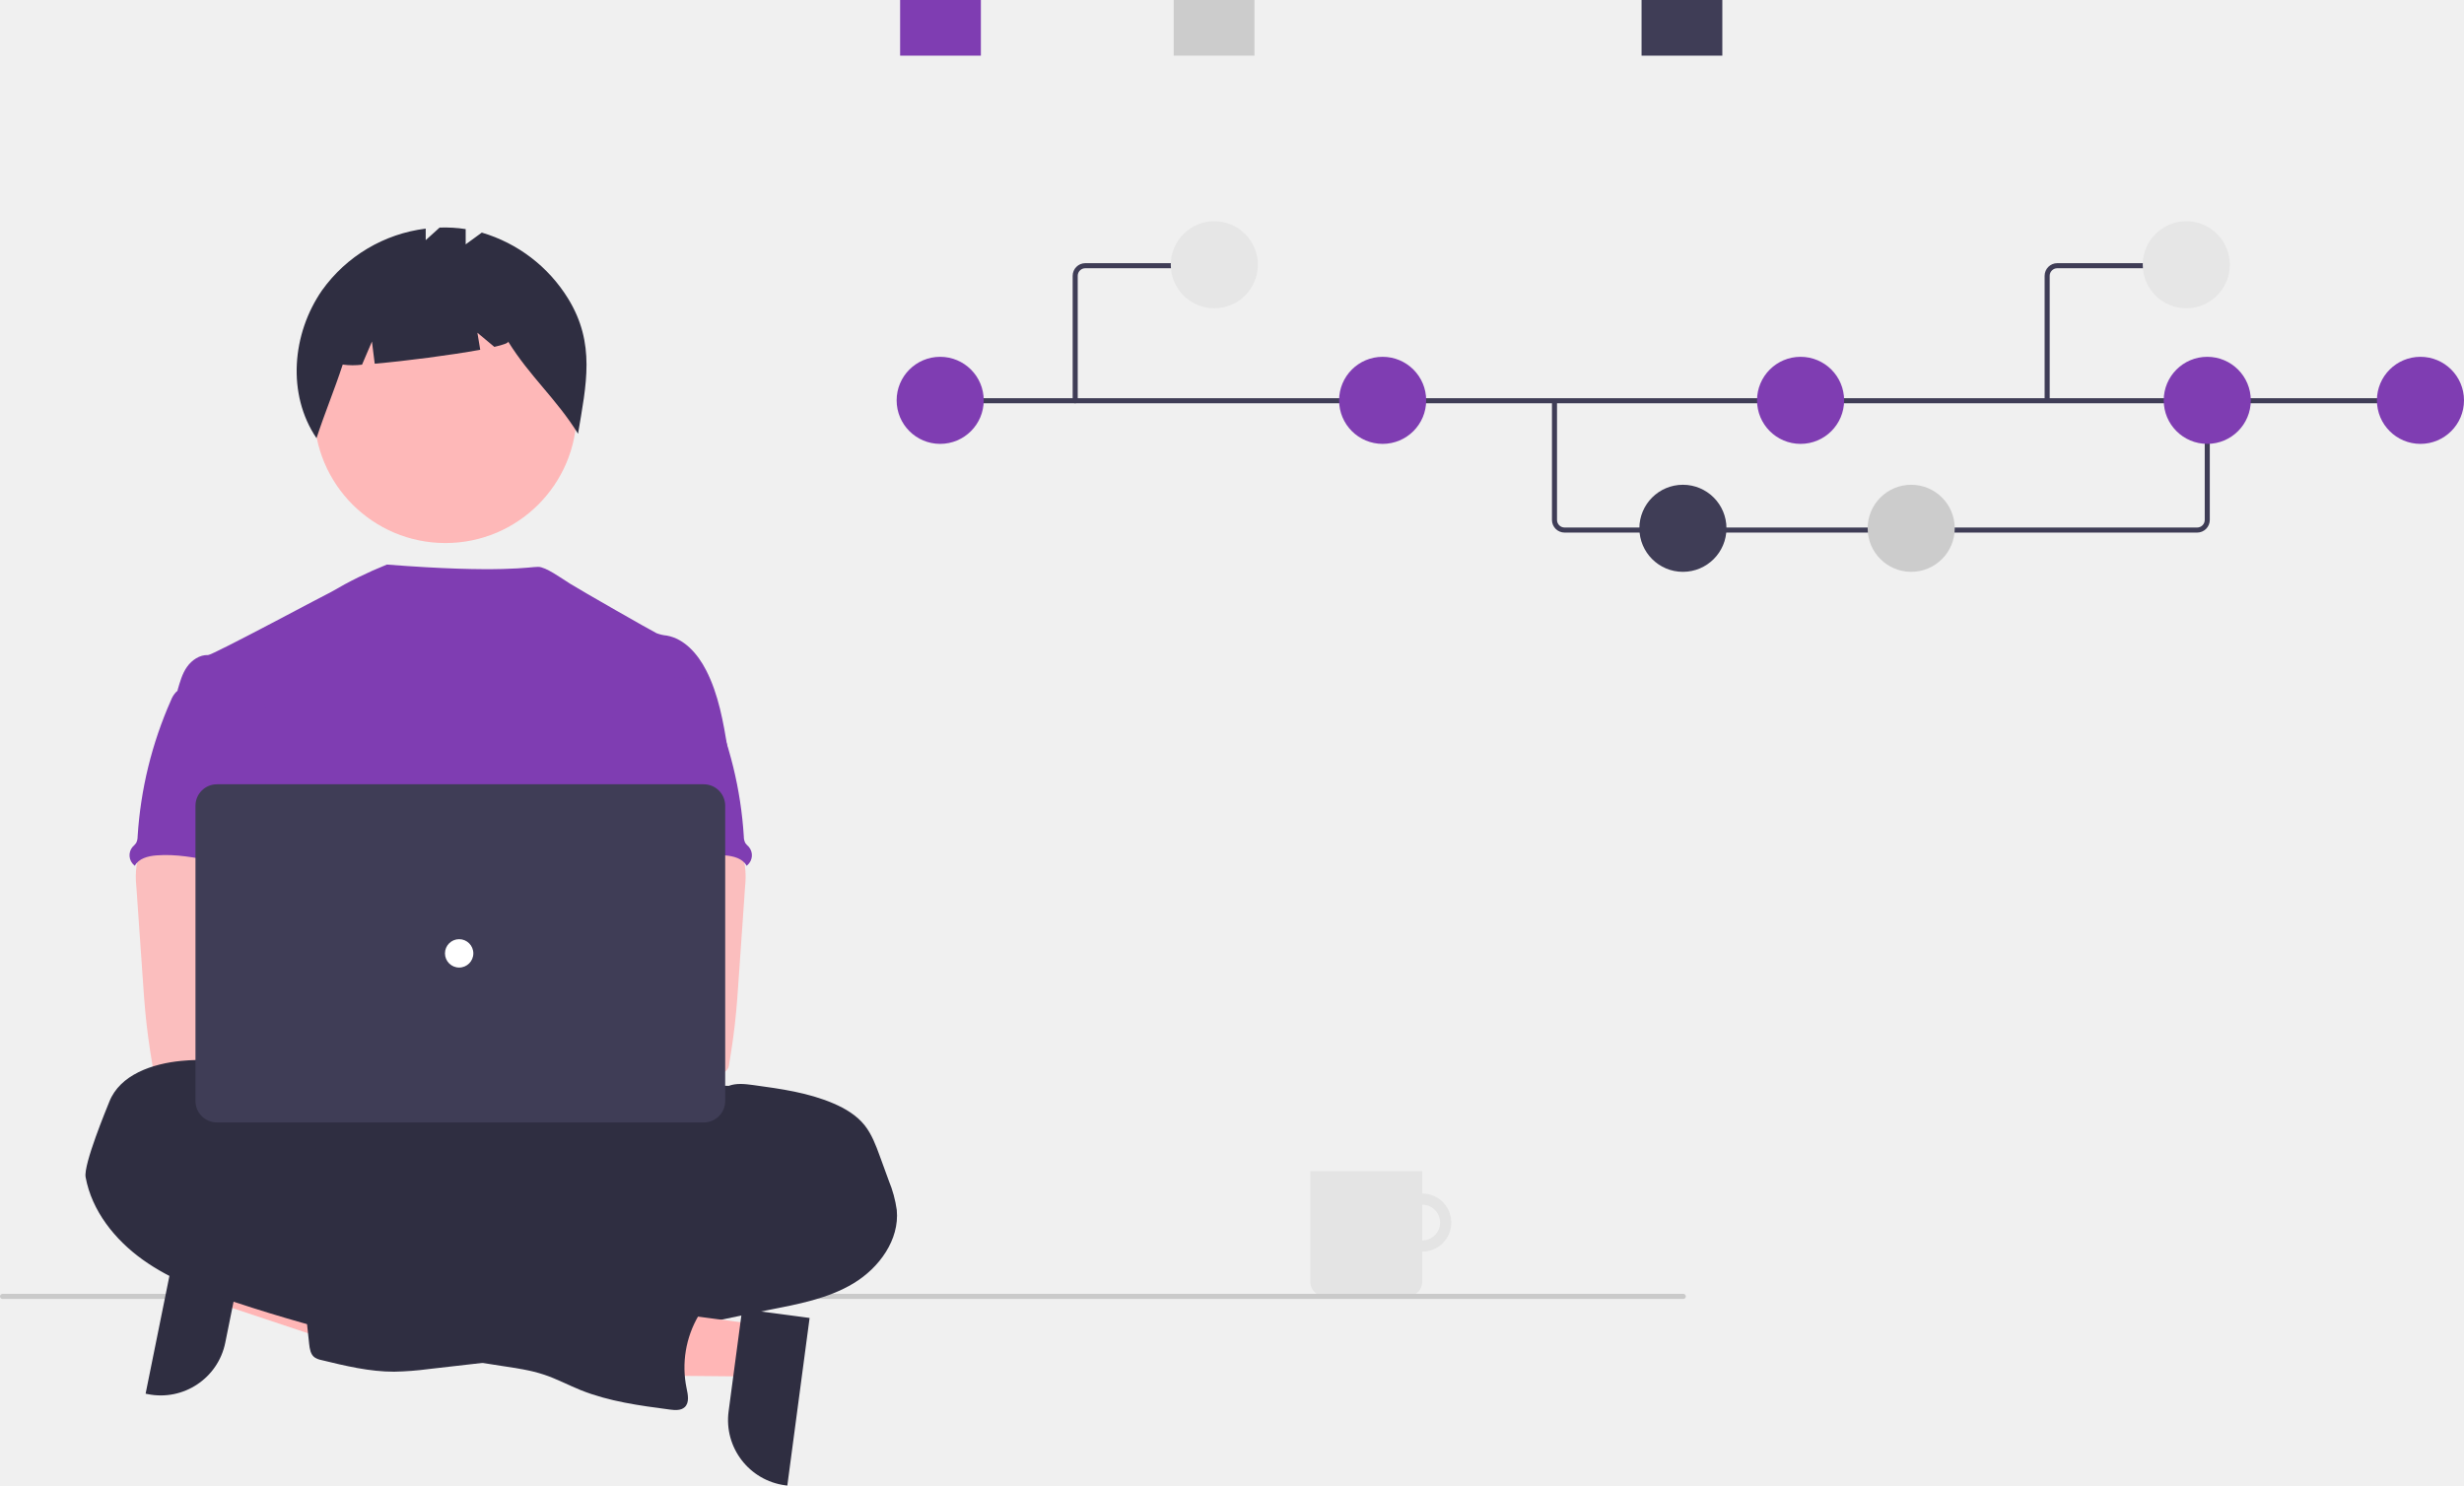
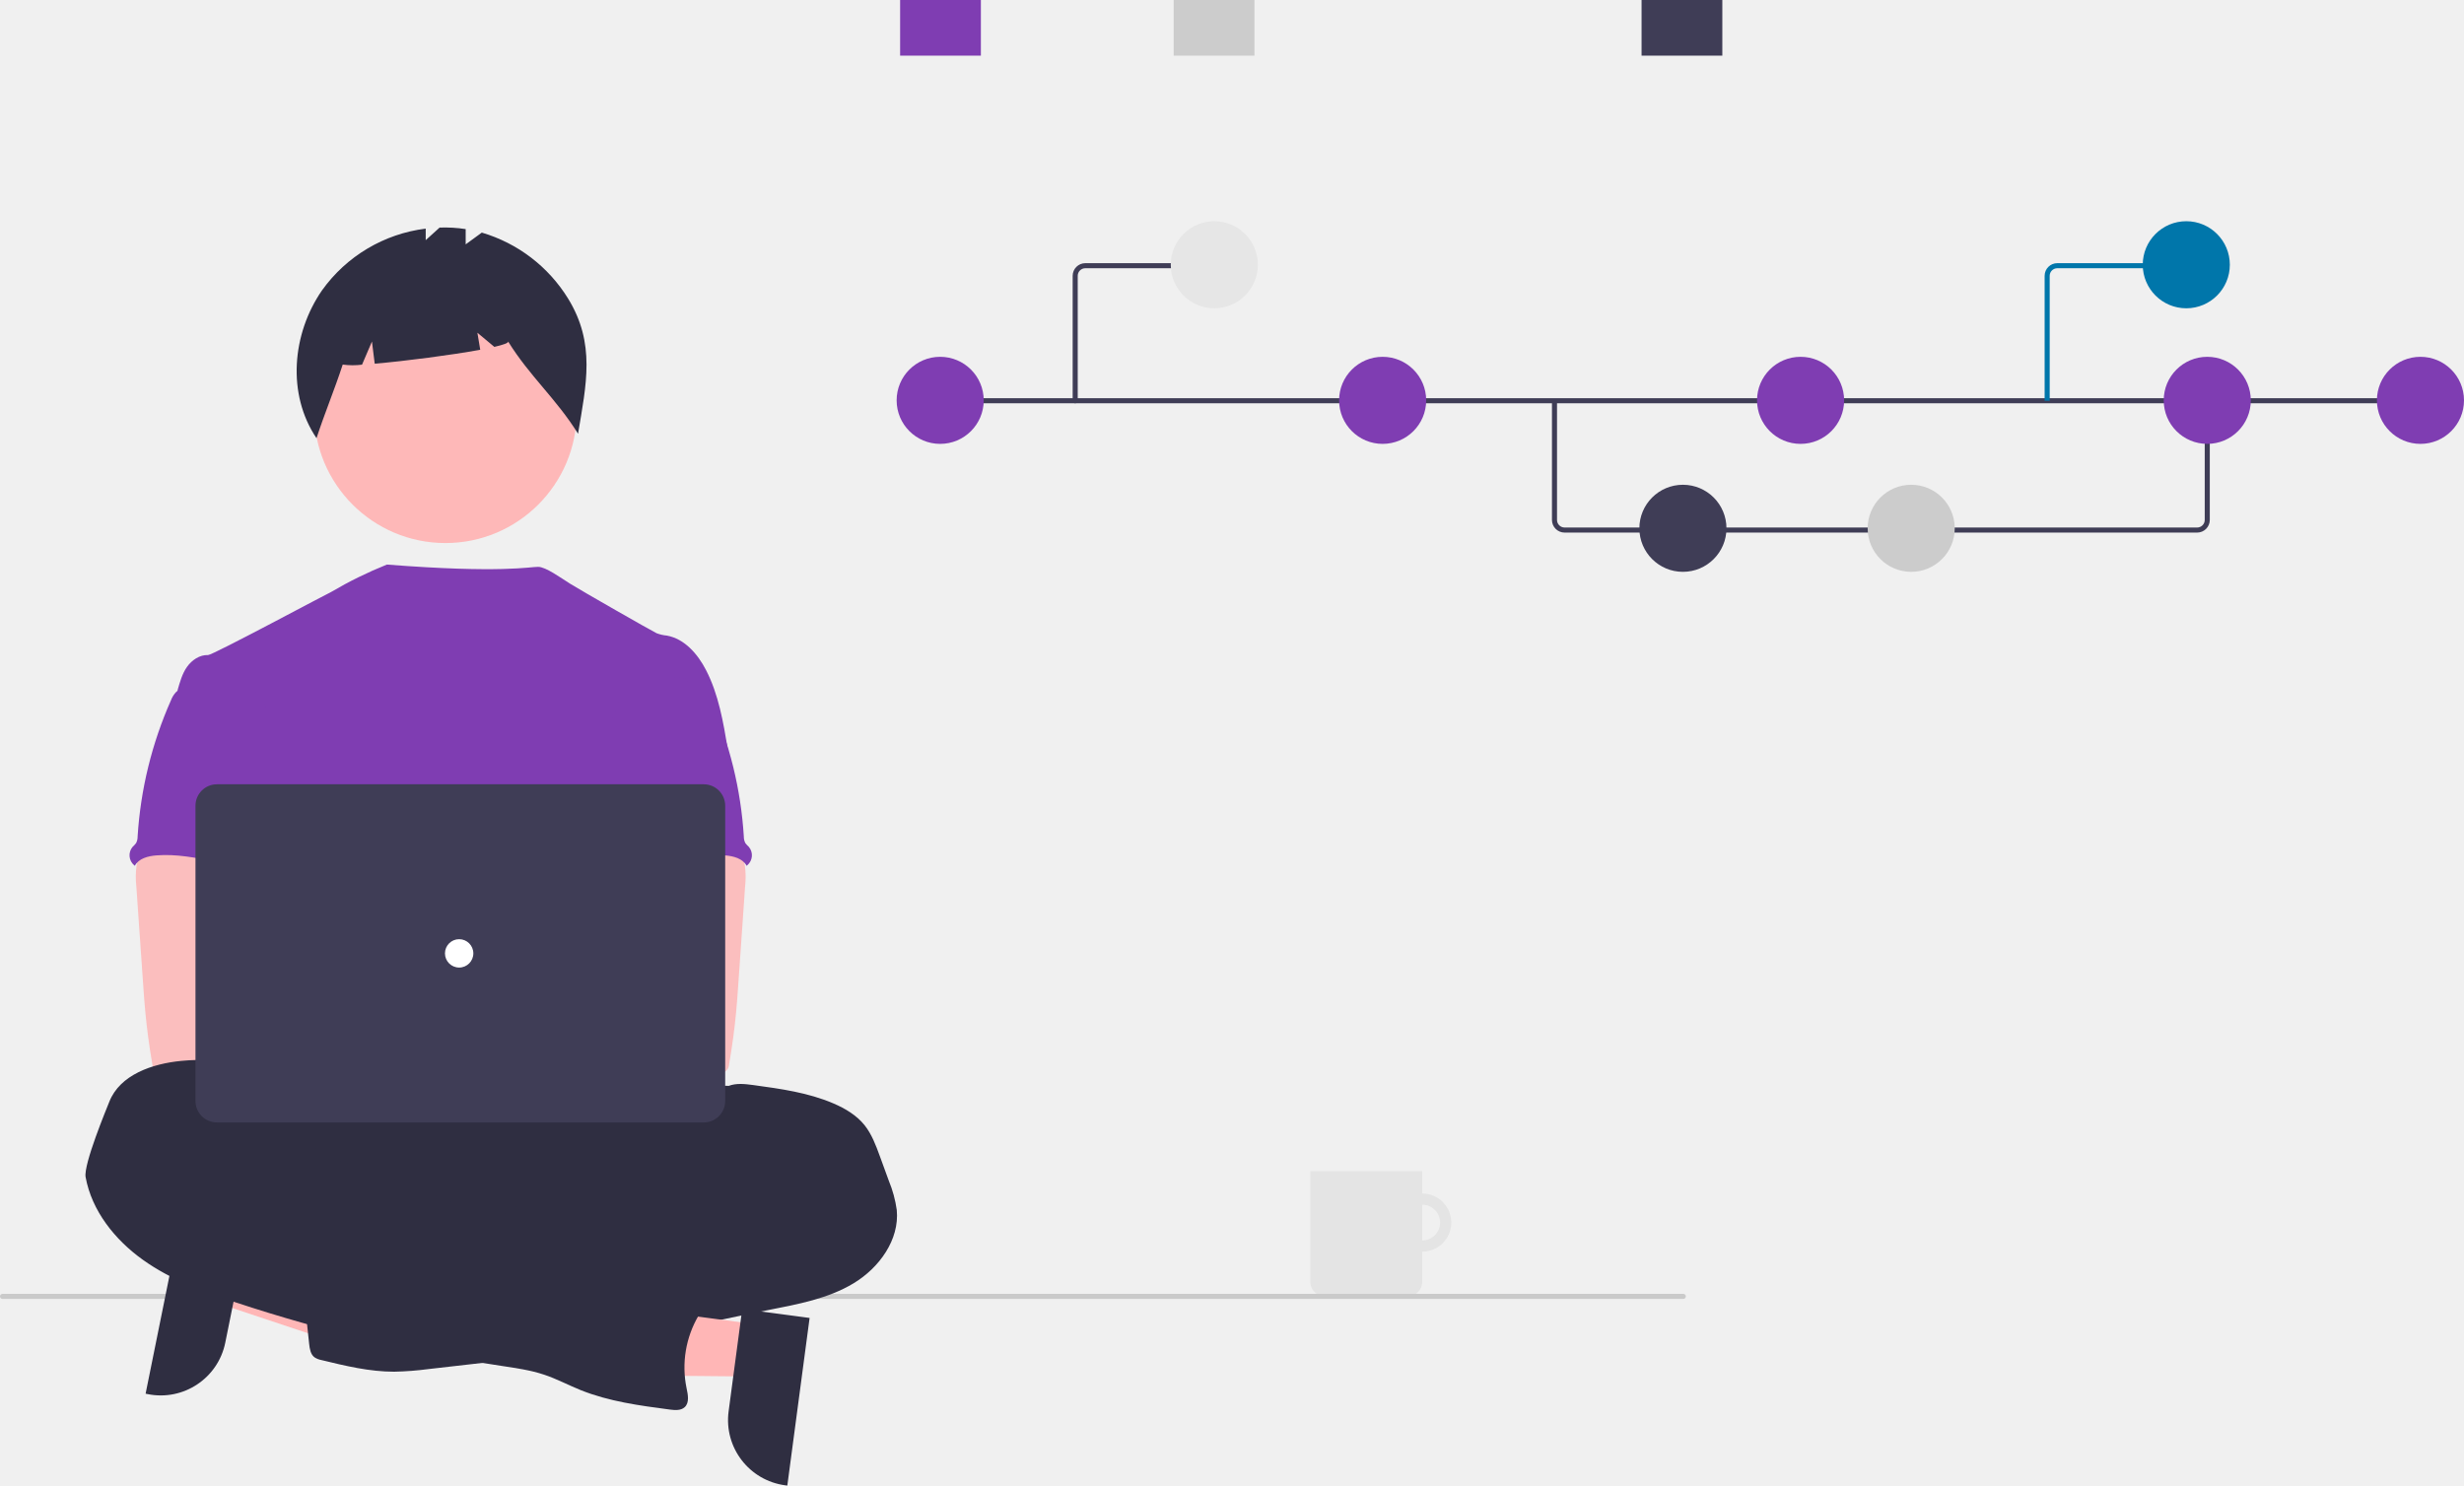
<svg xmlns="http://www.w3.org/2000/svg" data-name="Layer 1" width="973.461" height="587.025" viewBox="0 0 973.461 587.025">
  <g id="f9b32178-6d95-472d-b482-6662972666de" data-name="Group 100">
    <path id="f4b94a19-cbe0-459a-95a6-6ea3b3d72055-268" data-name="Path 1465" d="M675.147,628.1a11.49,11.49,0,1,0,11.49,11.49h0A11.49,11.49,0,0,0,675.147,628.1Zm0,18.561a7.071,7.071,0,1,1,7.071-7.071v0A7.071,7.071,0,0,1,675.147,646.661Z" transform="translate(-113.2693 -156.4874)" fill="#e4e4e4" />
    <path id="abc0e0b3-f22e-4bee-9929-c6879640924e-269" data-name="Path 1467" d="M630.954,619.261h44.193v43.739a5.757,5.757,0,0,1-5.757,5.757h-32.679a5.757,5.757,0,0,1-5.757-5.757V619.261Z" transform="translate(-113.2693 -156.4874)" fill="#e4e4e4" />
  </g>
  <path id="e24b6f19-a0a0-4e73-9cfc-bbb7635ad236-270" data-name="Path 944" d="M778.403,669.758h-664.237a1.006,1.006,0,0,1,0-2h664.237a1.006,1.006,0,0,1,0,2Z" transform="translate(-113.2693 -156.4874)" fill="#cacaca" />
  <polygon points="89.41 494.381 85.302 514.694 161.695 540.208 167.759 510.228 89.41 494.381" fill="#ffb6b6" />
  <path d="M210.36,647.029l-8.091,40.003-0.0.002a26.011,26.011,0,0,1-30.65,20.335l-.828-.168,13.248-65.496Z" transform="translate(-113.2693 -156.4874)" fill="#2f2e41" />
  <circle id="fd4e5ab9-ffc8-4bbb-9267-3af70c31dae1" data-name="Ellipse 276" cx="175.979" cy="162.713" r="51.871" fill="#feb8b8" />
  <path id="a8c9bbe2-1461-49cf-8211-f8d251166dc5-271" data-name="Path 1461" d="M337.697,274.45a59.907,59.907,0,0,0-34.081-26.052l-6.368,4.647v-6.034a55.143,55.143,0,0,0-10.3-.6l-5.494,4.971v-4.558a59.335,59.335,0,0,0-40.932,24.347c-11.931,17.2-13.945,41.129-2.21,58.467,3.221-9.9,7.131-19.189,10.353-29.088a29.299,29.299,0,0,0,7.633.037l3.919-9.145,1.095,8.758c12.148-1.058,30.166-3.382,41.682-5.511l-1.12-6.719,6.7,5.583c3.528-.812,5.623-1.549,5.45-2.112,8.565,13.808,19.047,22.627,27.611,36.435C344.888,308.406,348.632,292.217,337.697,274.45Z" transform="translate(-113.2693 -156.4874)" fill="#2f2e41" />
  <ellipse id="f6be96d1-713f-4c17-812c-ecd79c56fe95" data-name="Ellipse 260" cx="192.856" cy="464.787" rx="133.56" ry="37.359" fill="#2f2e41" />
  <path d="M400.808,452.588c-1.784-10.731-3.624-21.668-8.611-31.335-3.278-6.332-8.481-12.366-15.495-13.618a14.99,14.99,0,0,1-4.035-.934c-2.055-.99-29.673-16.756-34.063-19.502-3.769-2.357-9.719-6.722-12.719-6.722-3.018-.066-14.591,2.627-59.76-.904a163.141,163.141,0,0,0-22.01,10.822c-.146-.096-46.882,25.001-48.638,24.935-3.325-.14-6.416,1.989-8.322,4.67-1.906,2.681-2.8,6-3.736,9.209,10.208,22.733,19.548,45.495,29.757,68.228a5.821,5.821,0,0,1,.738,2.8,6.834,6.834,0,0,1-1.27,2.8c-5.006,8.042-4.847,18.157-4.3,27.609.547,9.452,1.224,19.436-3,27.908-1.149,2.326-2.643,4.455-3.736,6.781-2.559,5.268-3.484,22.117-1.989,27.777l187.267,5.365C382.86,587.409,400.808,452.588,400.808,452.588Z" transform="translate(-113.2693 -156.4874)" fill="#7f3db2" />
  <path id="eb41f72e-aba6-4a16-bf55-c7027d2f1a4b-272" data-name="Path 1421" d="M167.233,498.445a33.063,33.063,0,0,0-.112,8.154l2.684,38.546c.252,3.633.5,7.257.841,10.881.644,7.033,1.606,14.01,2.8,20.977a3.736,3.736,0,0,0,3.829,3.633c11.815,2.5,24.022,2.4,36.08,1.719,18.4-1.027,65.474-2.97,68.35-6.706s1.2-9.779-2.55-12.8-65.871-10.386-65.871-10.386c.607-4.81,2.438-9.34,4.175-13.907,3.12-8.1,6.034-16.466,6.09-25.143s-3.213-17.8-10.321-22.771c-5.847-4.081-13.375-4.838-20.5-4.67-5.184.149-14.141-1.093-18.876.934C170.105,488.556,167.933,494.776,167.233,498.445Z" transform="translate(-113.2693 -156.4874)" fill="#fbbebe" />
  <path id="a363f2f7-2464-40a1-ad01-344825aa0b75-273" data-name="Path 1423" d="M401.141,585.578c3.11-1.186,6.538-.757,9.872-.308,10.732,1.466,21.622,2.97,31.569,7.257,4.67,2,9.116,4.67,12.273,8.6,2.8,3.54,4.436,7.874,5.987,12.142l3.587,9.826a47.3,47.3,0,0,1,3.129,11.516c1.121,11.759-6.921,22.845-17.036,28.954s-22.023,8.284-33.624,10.563-23.247,4.8-34.8,7.472a140.086,140.086,0,0,1-16.373,3.222c-12.366,1.4-25.292-.663-37.042,3.428-4.67,1.635-9.256,4.063-14.1,5.193a87.745,87.745,0,0,1-9.751,1.485l-22.238,2.54a121.313,121.313,0,0,1-13.636,1.046c-9.713,0-19.268-2.3-28.7-4.6a7.258,7.258,0,0,1-2.8-1.13c-1.494-1.177-1.821-3.26-2.036-5.146q-1.429-12.525-2.5-25.077c-.224-2.718-.392-5.66,1.093-7.948,1.868-2.8,5.511-3.68,8.836-4.222a230.58,230.58,0,0,1,42.665-2.961c5.426-5.426,14.374-5.454,21.482-8.406a63.897,63.897,0,0,0,7.575-4.119,99.001,99.001,0,0,1,41.59-13.141,38.714,38.714,0,0,0,8.509-1.214c5.5-1.709,10.517-6.361,16.167-5.221.7-1.933,1.186-4.521,2.8-5.847.8-.682,1.793-1.139,2.531-1.868,1.56-1.578,1.7-4.063,1.466-6.267s-.757-4.464-.187-6.613a9.141,9.141,0,0,1,1.037-2.307C391.278,587.595,395.509,585.111,401.141,585.578Z" transform="translate(-113.2693 -156.4874)" fill="#2f2e41" />
  <path id="b53ad979-99f4-4c6e-a0f8-957060c42096-274" data-name="Path 1430" d="M182.88,429.901a9.667,9.667,0,0,0-2.073,3.316,156.78,156.78,0,0,0-13.169,53.816,5.38,5.38,0,0,1-.607,2.606,11.403,11.403,0,0,1-1.373,1.485,5.156,5.156,0,0,0,.617,7.266q.127.107.261.206c1.541-2.9,5.23-3.848,8.509-4.1,15.7-1.242,31.036,6.062,46.783,5.511-1.111-3.839-2.709-7.528-3.615-11.413-4.007-17.251,5.987-36.033-.14-52.649-1.224-3.325-3.269-6.594-6.491-8.051a17.291,17.291,0,0,0-4.156-1.1c-3.979-.719-11.9-3.792-15.747-2.559-1.42.458-1.98,1.793-3.157,2.6C186.734,427.977,184.362,428.397,182.88,429.901Z" transform="translate(-113.2693 -156.4874)" fill="#7f3db2" />
  <path id="a1197c30-bfd4-4098-bcf9-2468e7a33bf1-275" data-name="Path 1421" d="M400.921,486.906c-4.735-2.027-13.692-.785-18.876-.934-7.125-.168-14.653.589-20.5,4.67-7.108,4.971-10.377,14.094-10.321,22.771s2.97,17.043,6.09,25.143c1.737,4.567,3.568,9.097,4.175,13.907,0,0-62.121,7.365-65.871,10.386s-5.426,9.064-2.55,12.8,92.615,7.487,104.43,4.987a3.736,3.736,0,0,0,3.829-3.633c1.194-6.967,2.156-13.944,2.8-20.977.341-3.624.589-7.248.841-10.881l2.684-38.546a33.064,33.064,0,0,0-.112-8.154C406.84,494.776,404.668,488.556,400.921,486.906Z" transform="translate(-113.2693 -156.4874)" fill="#fbbebe" />
  <path id="ebe46053-6aac-4aa7-8615-21a6fa79538d-276" data-name="Path 1430" d="M386.251,426.835c-1.177-.807-1.737-2.142-3.157-2.6-3.847-1.233-11.768,1.84-15.747,2.559a17.291,17.291,0,0,0-4.156,1.1c-3.222,1.457-5.267,4.726-6.491,8.051-6.127,16.616,3.867,35.398-.14,52.649-.906,3.885-2.504,7.574-3.615,11.413,15.747.551,31.083-6.753,46.783-5.511,3.279.252,6.968,1.2,8.509,4.1q.134-.099.261-.206a5.156,5.156,0,0,0,.617-7.266,11.401,11.401,0,0,1-1.373-1.485,5.38,5.38,0,0,1-.607-2.606,156.78,156.78,0,0,0-13.169-53.816,9.667,9.667,0,0,0-2.073-3.316C390.411,428.397,388.039,427.977,386.251,426.835Z" transform="translate(-113.2693 -156.4874)" fill="#7f3db2" />
  <polygon points="299.243 523.378 296.513 543.921 215.975 543.166 220.005 512.846 299.243 523.378" fill="#ffb6b6" />
  <path d="M433.122,677.272l-8.804,66.24-.838-.111a26.011,26.011,0,0,1-22.356-29.208l0-.002,5.377-40.457Z" transform="translate(-113.2693 -156.4874)" fill="#2f2e41" />
  <path id="a0b0f7ea-4ed9-4447-aa64-e2335b2c3196-277" data-name="Path 1427" d="M223.039,595.974c0,.934-1.466,0-1.6-1-1.027-7.556-7.024-13.786-14.01-16.812s-14.944-3.185-22.509-2.466c-11.441,1.083-24.284,5.464-28.468,16.158-.99,2.5-10.264,24.76-9.359,29.766,2.438,13.356,11.572,24.779,22.64,32.69s24,12.637,36.9,16.9a639.949,639.949,0,0,0,104.607,24.984c5.753.869,11.563,1.672,17.073,3.521,4.931,1.653,9.545,4.128,14.365,6.071,11.208,4.5,23.266,6.108,35.211,7.687,2.036.262,4.371.448,5.875-.934,1.943-1.8,1.3-4.941.747-7.528a40.488,40.488,0,0,1,4.773-28.729c2-3.362,4.6-6.809,4.222-10.7-.448-4.539-4.969-7.752-9.471-8.481s-9.078.346-13.6.934a7.285,7.285,0,0,1-4.623-.458,9.235,9.235,0,0,1-1.812-1.606,20.482,20.482,0,0,0-23.854-3.334c-1.672.934-4.2-1.149-5.94-1.933l-19.642-8.892c-22.565-10.208-45.242-20.464-69.115-26.927a14.514,14.514,0,0,1-5.324-2.214c-1.186-.934-2.036-2.2-3.129-3.241-2.382-2.251-5.7-3.148-8.555-4.745S222.385,599.177,223.039,595.974Z" transform="translate(-113.2693 -156.4874)" fill="#2f2e41" />
  <circle cx="160.617" cy="411.99" r="14" fill="#fbbebe" />
  <circle cx="191.617" cy="411.99" r="14" fill="#fbbebe" />
  <path d="M391.305,600.024H198.966a8.48,8.48,0,0,1-8.47-8.47V474.868a8.48,8.48,0,0,1,8.47-8.47H391.305a8.48,8.48,0,0,1,8.47,8.47V591.555A8.48,8.48,0,0,1,391.305,600.024Z" transform="translate(-113.2693 -156.4874)" fill="#3f3d56" />
  <circle id="e793da3b-cee2-4a15-ae11-6dab45a6c728" data-name="Ellipse 263" cx="181.399" cy="376.724" r="5.604" fill="#fff" />
  <path d="M981.299,366.94H731.406a5.006,5.006,0,0,1-5-5V314.84h2v47.1a3.003,3.003,0,0,0,3,3H981.299a3.003,3.003,0,0,0,3-3V314.51h2v47.429A5.006,5.006,0,0,1,981.299,366.94Z" transform="translate(-113.2693 -156.4874)" fill="#3f3d56" />
  <rect x="371.397" y="157.352" width="587.22" height="2" fill="#3f3d56" />
  <circle id="a67a4451-c7cc-402c-b29d-5a705f3c9418" data-name="Ellipse 264" cx="371.439" cy="158.196" r="17.202" fill="#7f3db2" />
  <circle id="abdb3fbf-f68e-433e-a33f-153626b38c76" data-name="Ellipse 266" cx="546.244" cy="158.196" r="17.202" fill="#7f3db2" />
  <circle id="ac293633-0933-4e21-a8aa-bc27ca4fbccc" data-name="Ellipse 268" cx="664.876" cy="208.757" r="17.202" fill="#3f3d56" />
  <circle id="a0cd768d-b738-4d4b-9ab3-78ab535c7573" data-name="Ellipse 269" cx="755.063" cy="208.757" r="17.202" fill="#ccc" />
  <circle id="b9eb3d2e-31e0-4fe2-be5c-79abb86bc227" data-name="Ellipse 270" cx="711.36" cy="158.196" r="17.202" fill="#7f3db2" />
  <circle id="aa04baac-fce0-420a-b86a-4a97f3079928" data-name="Ellipse 271" cx="956.259" cy="158.196" r="17.202" fill="#7f3db2" />
  <circle id="e92cf92c-058e-415c-ba96-766a57ee18d9" data-name="Ellipse 272" cx="872.029" cy="158.196" r="17.202" fill="#7f3db2" />
  <rect id="ac5bf8cc-574d-4509-9338-881c836fd832" data-name="Rectangle 207" x="648.539" width="31.906" height="21.99" fill="#3f3d56" />
  <rect id="ad5a043d-52f1-4931-b771-e4991ef7f7f7" data-name="Rectangle 208" x="355.612" width="31.906" height="21.99" fill="#7f3db2" />
  <rect id="e5d95e83-bdd9-4322-95a9-5a9c4b449a8f" data-name="Rectangle 209" x="463.685" width="31.906" height="21.99" fill="#ccc" />
  <path d="M538.051,315.84a1,1,0,0,1-1-1V265.477a5.006,5.006,0,0,1,5-5h48.675a1,1,0,0,1,0,2h-48.675a3.003,3.003,0,0,0-3,3v49.362A1,1,0,0,1,538.051,315.84Z" transform="translate(-113.2693 -156.4874)" fill="#3f3d56" />
  <circle id="b0a7c1c1-8f27-441f-a84a-e44462cc473e" data-name="Ellipse 265" cx="479.744" cy="104.616" r="17.202" fill="#e6e6e6" />
-   <path d="M923.051,314.84h-2V265.477a5.006,5.006,0,0,1,5-5h48.675v2h-48.675a3.003,3.003,0,0,0-3,3Z" transform="translate(-113.2693 -156.4874)" fill="#3f3d56" />
-   <circle id="b3140cf1-cdb8-48ff-81af-ce41ed4f5739" data-name="Ellipse 265" cx="863.744" cy="104.616" r="17.202" fill="#e6e6e6" />
+   <path d="M923.051,314.84h-2V265.477a5.006,5.006,0,0,1,5-5h48.675v2h-48.675a3.003,3.003,0,0,0-3,3Z" transform="translate(-113.2693 -156.4874)" fill="#0076aa" />
+   <circle id="b3140cf1-cdb8-48ff-81af-ce41ed4f5739" data-name="Ellipse 265" cx="863.744" cy="104.616" r="17.202" fill="#0076aa" />
</svg>
